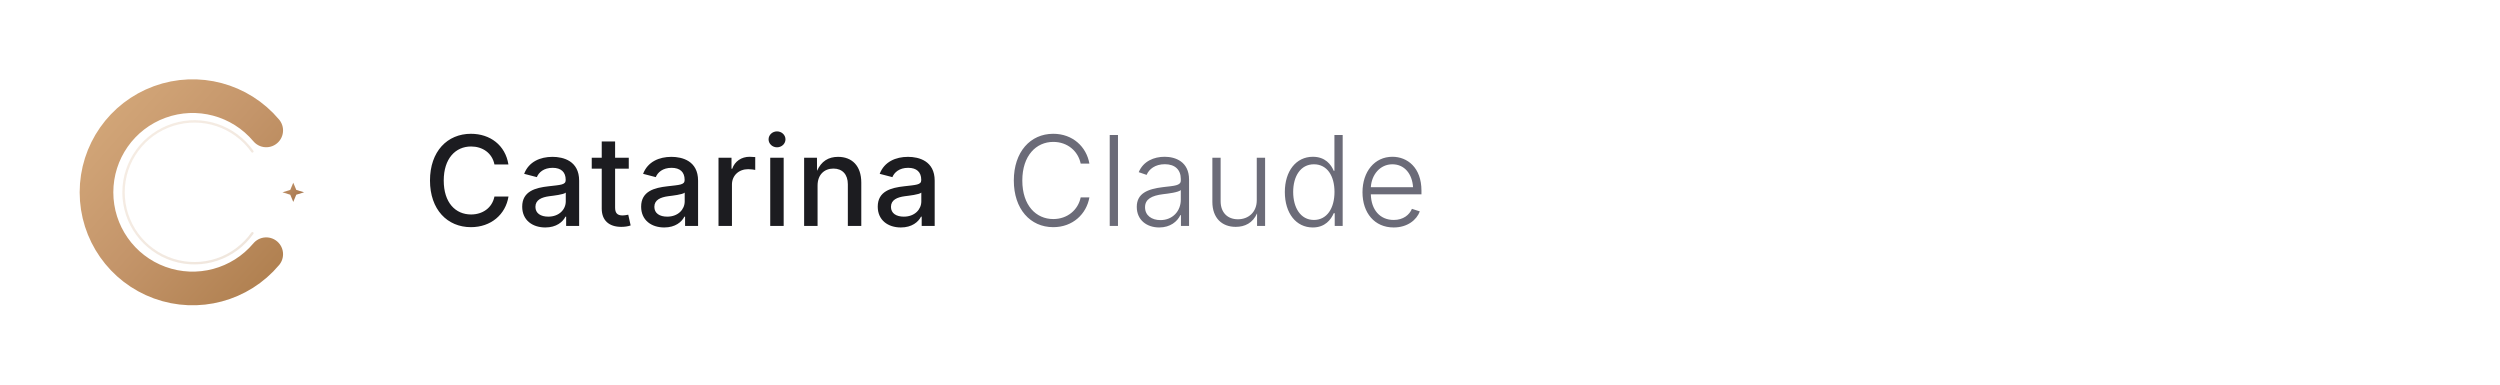
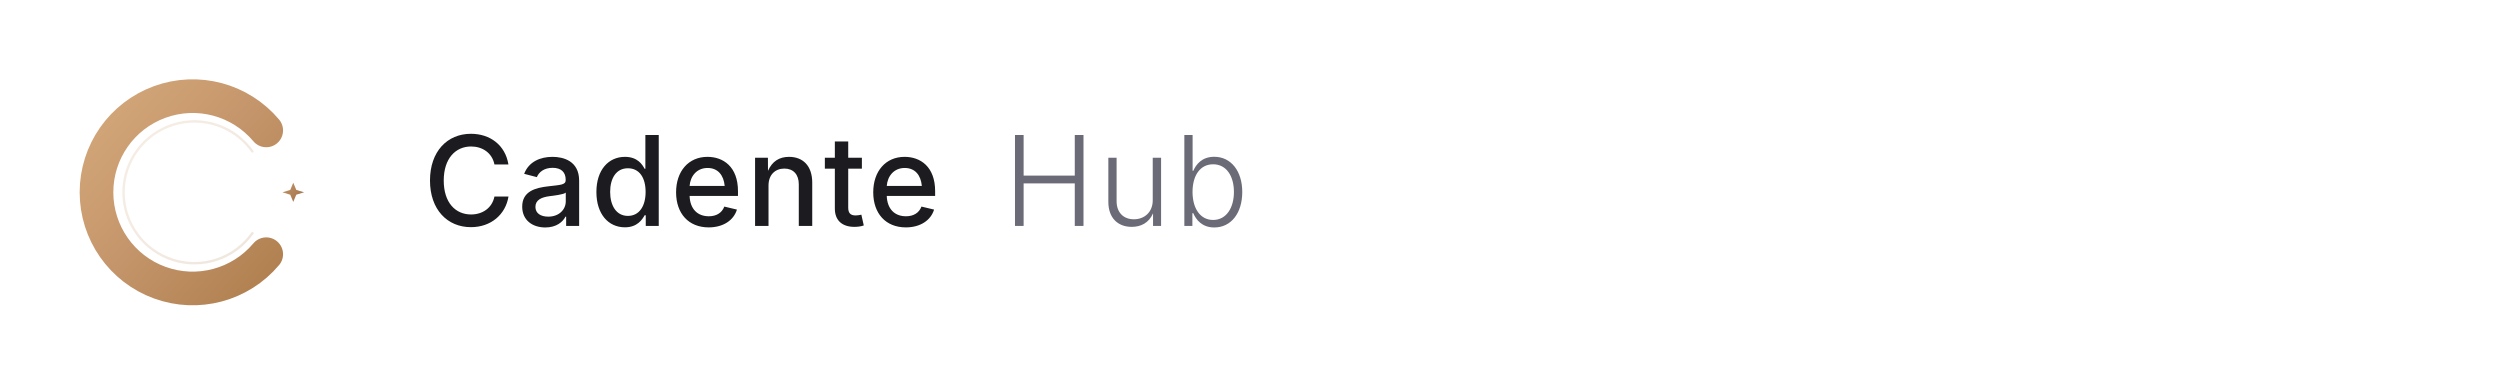
<svg xmlns="http://www.w3.org/2000/svg" viewBox="0 0 520 80">
  <defs>
    <linearGradient id="c-grad" x1="0%" y1="0%" x2="100%" y2="100%">
      <stop offset="0%" stop-color="#d4a87a" />
      <stop offset="50%" stop-color="#c4956a" />
      <stop offset="100%" stop-color="#b08050" />
    </linearGradient>
    <linearGradient id="c-spark" x1="0%" y1="0%" x2="100%" y2="100%">
      <stop offset="0%" stop-color="#c4956a" />
      <stop offset="100%" stop-color="#a07048" />
    </linearGradient>
  </defs>
  <g transform="translate(8, 8) scale(0.125)">
    <path d="M 379 153 A 160 160 0 1 0 379 359" fill="none" stroke="url(#c-grad)" stroke-width="56" stroke-linecap="round" />
    <path d="M 356 188 A 118 118 0 1 0 356 324" fill="none" stroke="url(#c-grad)" stroke-width="4" stroke-linecap="round" opacity="0.2" />
    <path d="M 424 240 L 429 252 L 442 256 L 429 260 L 424 272 L 419 260 L 406 256 L 419 252 Z" fill="url(#c-spark)" />
  </g>
  <text x="88" y="47" font-family="Inter, -apple-system, BlinkMacSystemFont, 'Segoe UI', system-ui, sans-serif" font-size="26" font-weight="500" letter-spacing="0.5" fill="#1c1c20">
-     <tspan>Catarina</tspan>
-     <tspan dx="6" font-weight="300" fill="#6b6b78">Claude</tspan>
+     <tspan>Cadente</tspan>
+     <tspan dx="6" font-weight="300" fill="#6b6b78">Hub</tspan>
  </text>
</svg>
